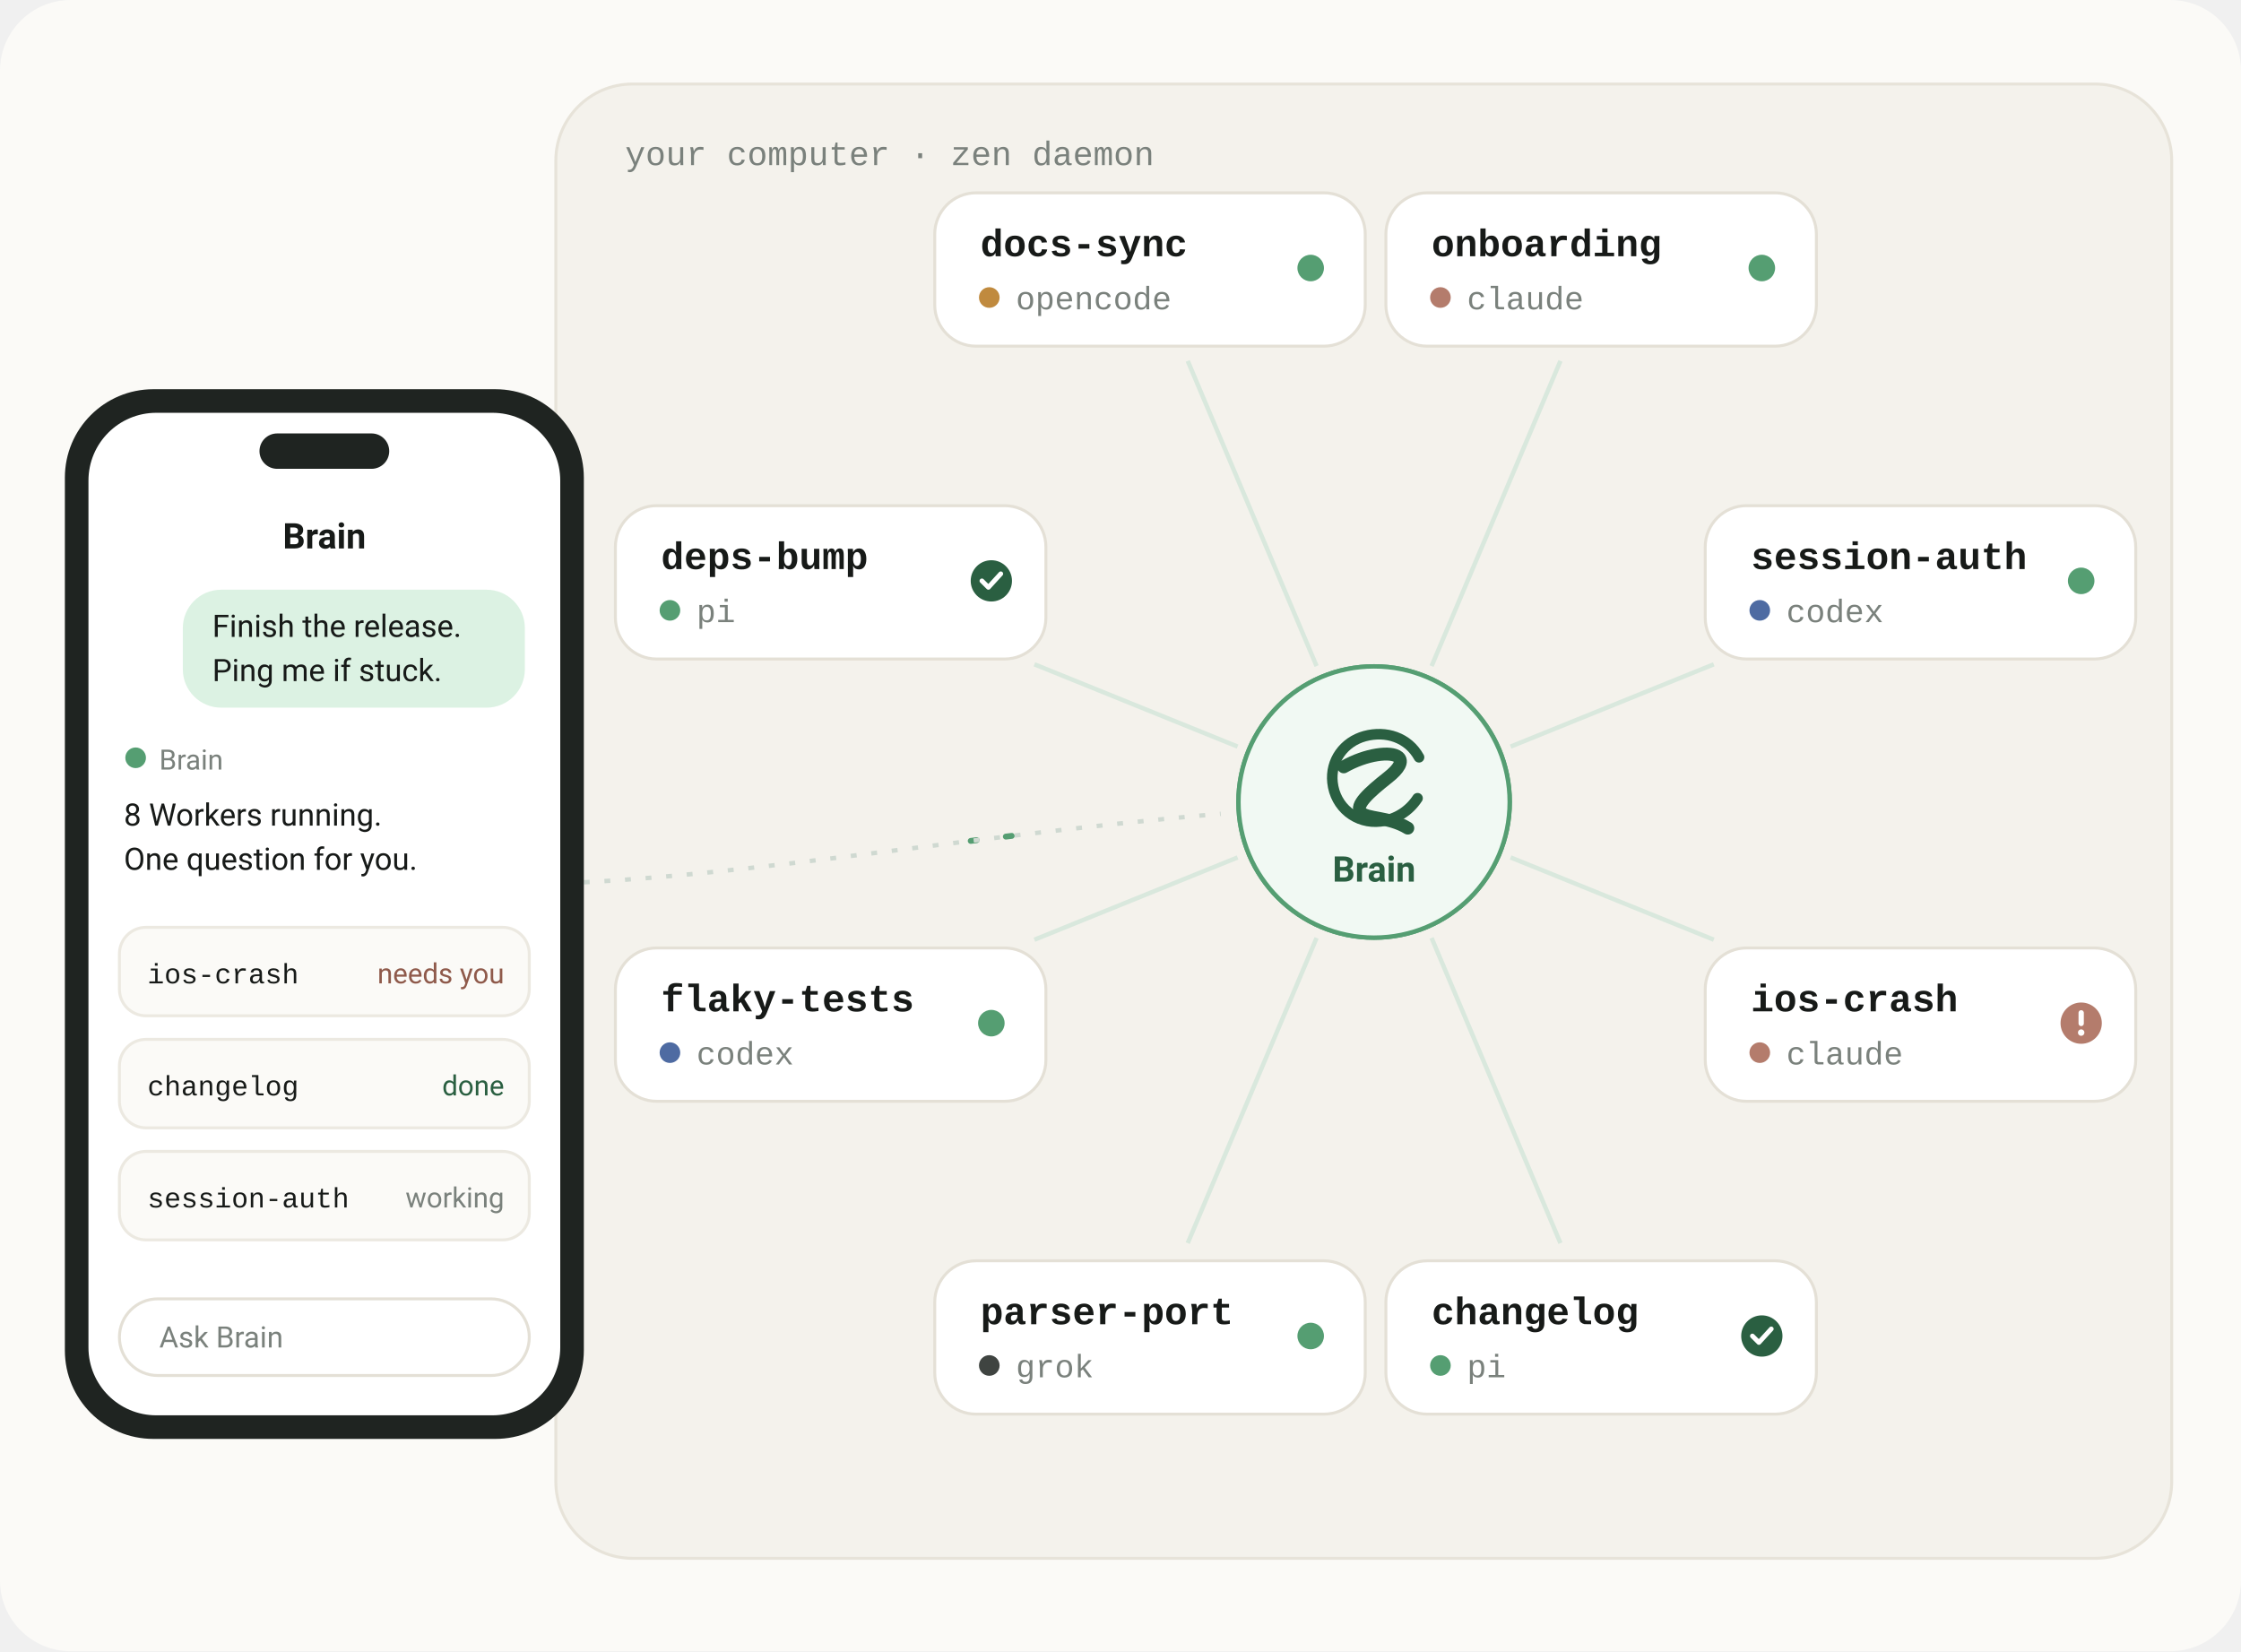
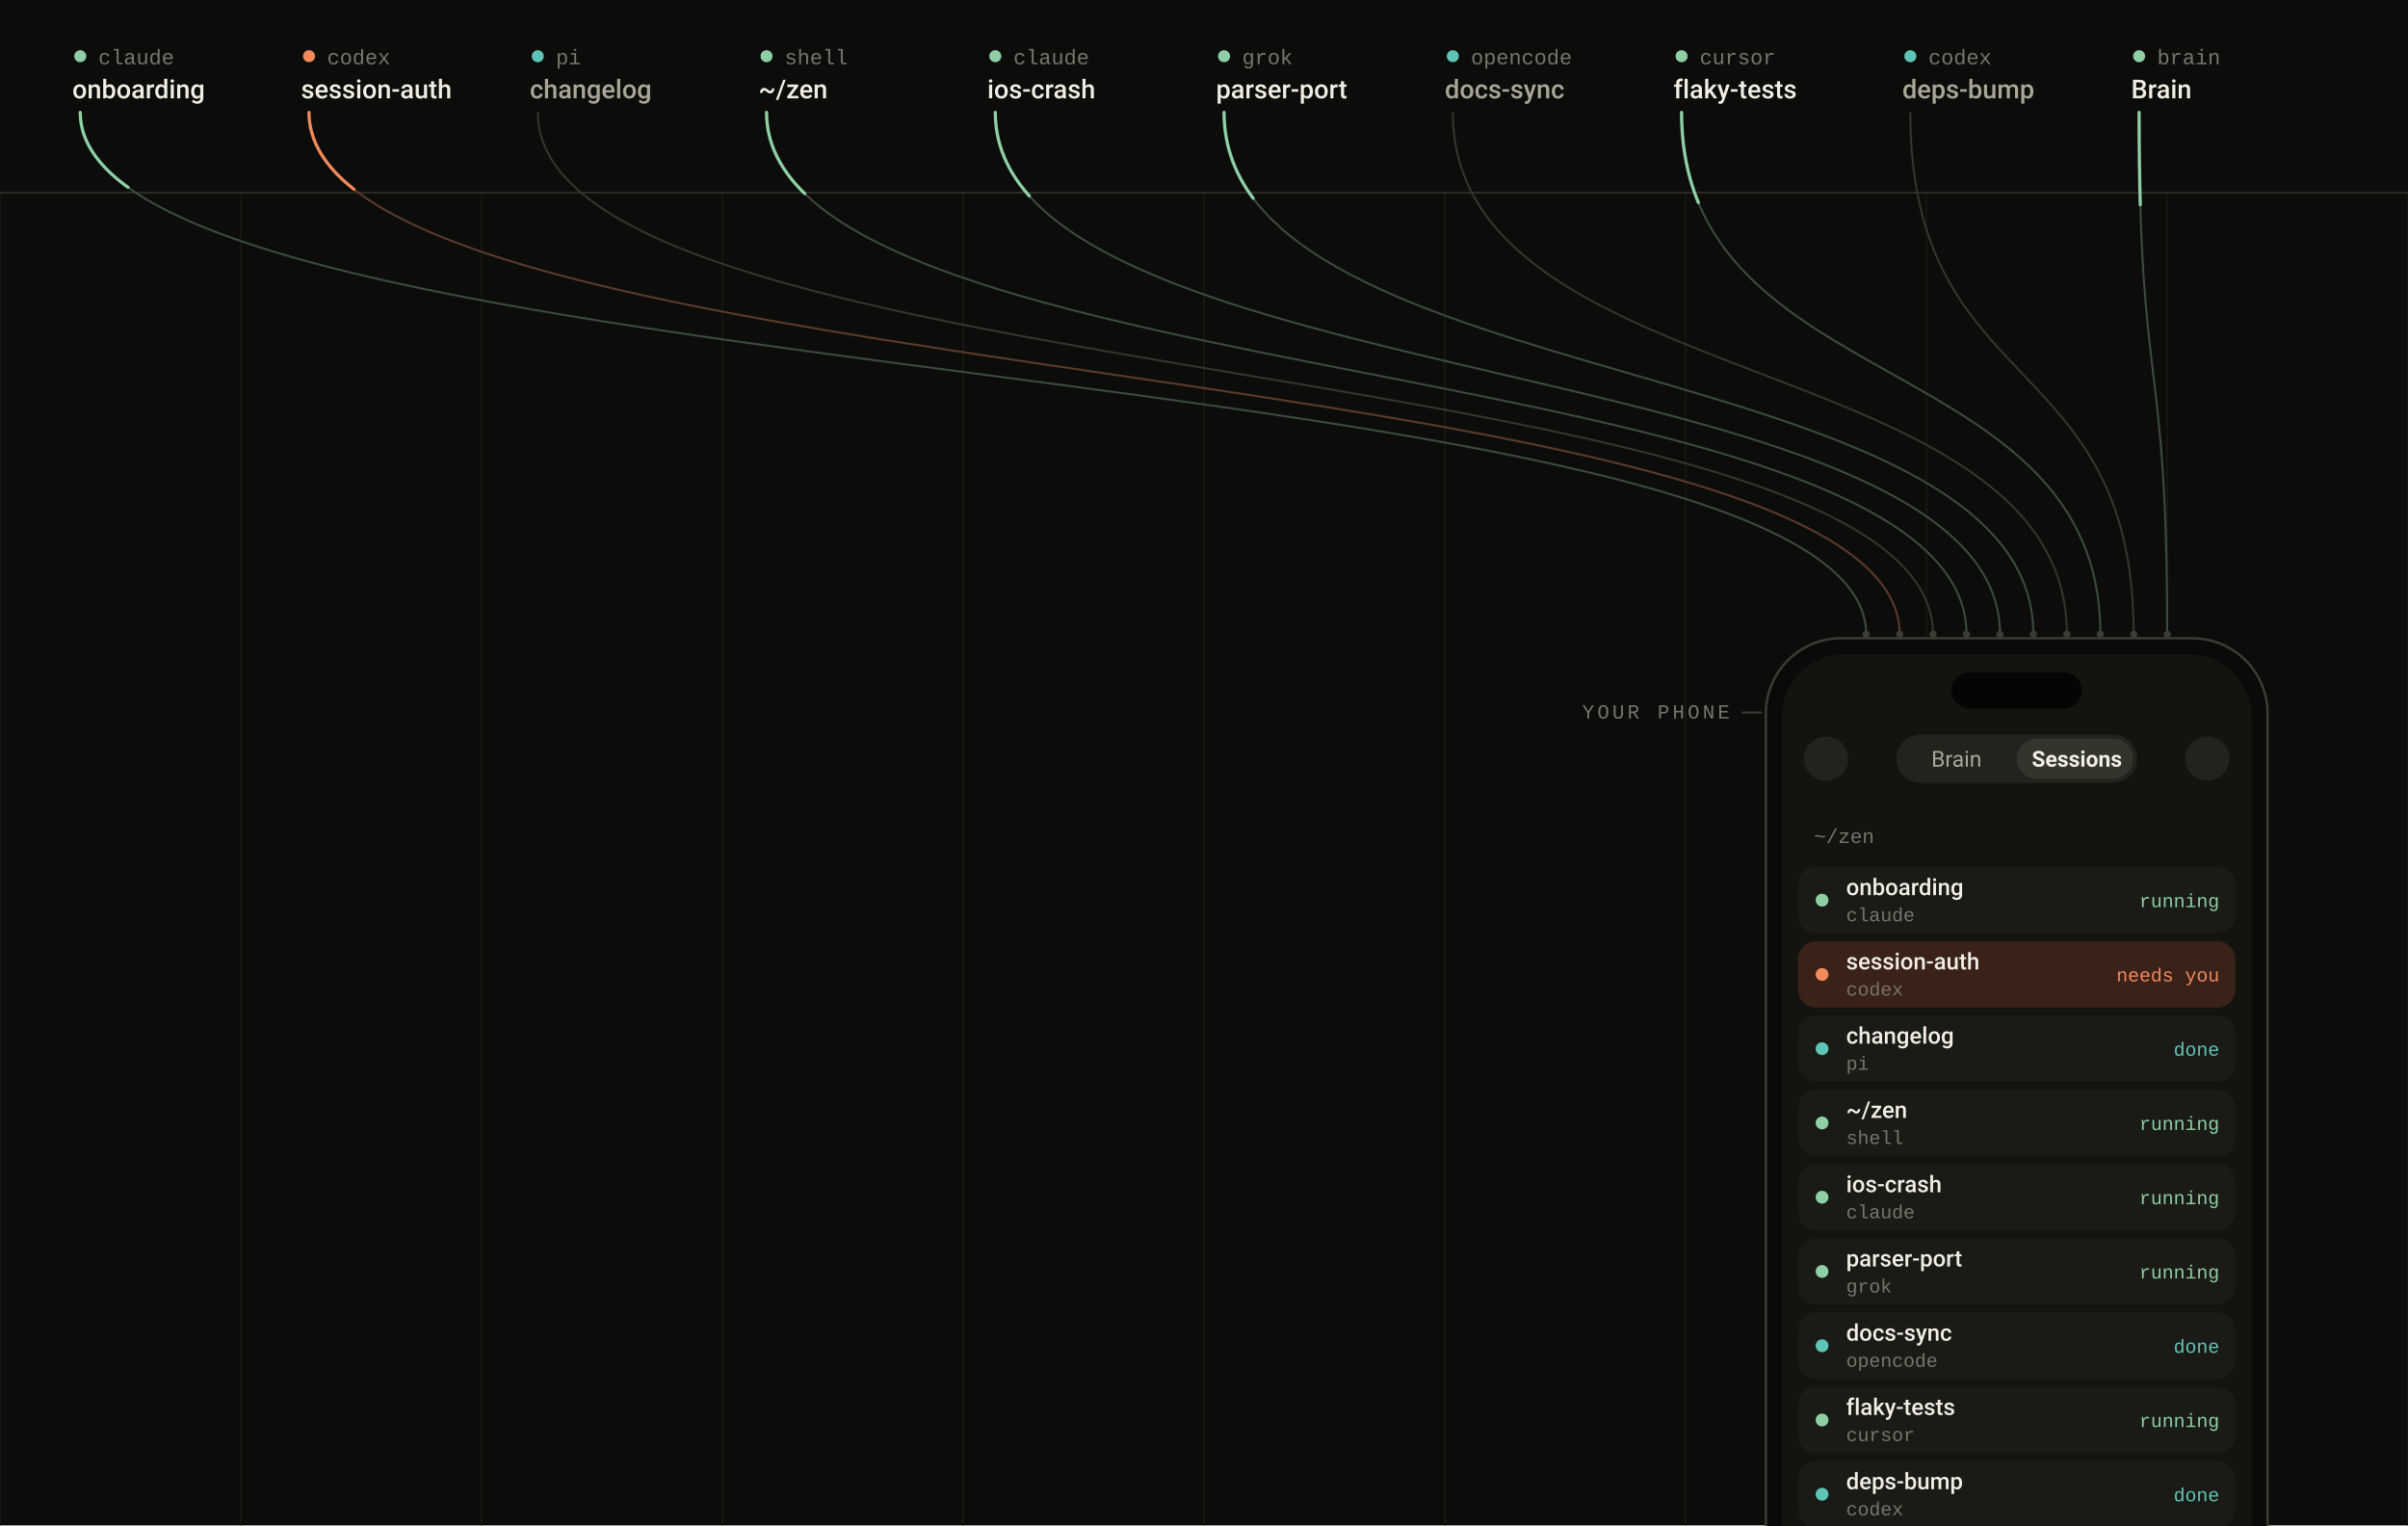
- <svg xmlns="http://www.w3.org/2000/svg" class="hr" viewBox="0 0 760 560" data-n-viewbox="0 0 420 560" role="img" aria-labelledby="hr-title hr-desc">
-   <style>
- .hr text{white-space:pre;font-family:Geist,ui-sans-serif,system-ui,-apple-system,"Segoe UI",Roboto,Helvetica,Arial,sans-serif;fill:#171a18}
- .hr .m,.hr .m text{font-family:"Geist Mono",ui-monospace,SFMono-Regular,Menlo,Consolas,"Liberation Mono",monospace}
- .hr .mute{fill:#7a817c}.hr .ink2{fill:#4a504c}
- .hr .tile rect.t{fill:#fff;stroke:#e4e0d6;transition:stroke .2s}
- .hr .tile:hover rect.t{stroke:#559e72}
- .hr .spoke{stroke:#d9e8dd;stroke-width:1.5}
- .hr .st{opacity:0}
- .hr .st-work{opacity:1}
- .hr .static-you .st-work,.hr .static-done .st-work{opacity:0}
- .hr .static-you .st-you,.hr .static-done .st-done{opacity:1}
- @media (prefers-reduced-motion:no-preference){
- .hr .tile .st{animation:hr-st 15s infinite both}
- .hr .tile .st-work{animation-name:hr-work}
- .hr .tile .st-done{animation-name:hr-done}
- .hr .tile .st-you{animation-name:hr-you}
- .hr .live{animation:hr-breathe 2.4s ease-in-out infinite;transform-origin:center;transform-box:fill-box}
- .hr .packet{animation:hr-packet 3s ease-in-out infinite}
- .hr .halo{animation:hr-halo 3.6s ease-out infinite;transform-origin:center;transform-box:fill-box}
- }
- @keyframes hr-work{0%,55%{opacity:1}58%,100%{opacity:0}}
- @keyframes hr-done{0%,57%{opacity:0}60%,97%{opacity:1}100%{opacity:0}}
- @keyframes hr-you{0%,100%{opacity:0}}
- @keyframes hr-breathe{0%,100%{transform:scale(1)}50%{transform:scale(1.35)}}
- @keyframes hr-packet{0%{stroke-dashoffset:0}100%{stroke-dashoffset:-160}}
- @keyframes hr-halo{0%{opacity:.5;transform:scale(1)}100%{opacity:0;transform:scale(1.5)}}
- 
- .hr .tile-0 .st{animation-delay:-0.0s}
- .hr .tile-1 .st{animation-delay:-3.7s}
- .hr .tile-2 .st{animation-delay:-7.4s}
- .hr .tile-3 .st{animation-delay:-11.1s}
- .hr .tile-4 .st{animation-delay:-14.8s}
- .hr .tile-5 .st{animation-delay:-3.5s}
- .hr .tile-6 .st{animation-delay:-7.2s}
- .hr .tile-7 .st{animation-delay:-10.9s}
- .hr .tile-2 .st-you{animation-name:none;opacity:1}.hr .tile-2 .st-work,.hr .tile-2 .st-done{animation-name:none;opacity:0}
+ <svg xmlns="http://www.w3.org/2000/svg" class="hw" viewBox="0 0 1200 760" width="1200" height="760" role="img" aria-labelledby="hw-t hw-d" fill="none">
+   <style>.hw text{font-family:Archivo,ui-sans-serif,system-ui,-apple-system,"Segoe UI",Roboto,Helvetica,Arial,sans-serif;white-space:pre}.hw .m{font-family:"Geist Mono",ui-monospace,SFMono-Regular,Menlo,Consolas,"Liberation Mono",monospace}
+ .hw .lp{stroke:#34352d;transition:stroke .25s}
+ .hw .lane.run .lp{stroke:#3c4a40}
+ .hw .lane.need .lp{stroke:#5a3a2c}
+ .hw .pu{stroke-dasharray:46 1000;stroke-dashoffset:1046;animation:hw-run var(--d,7s) linear infinite;animation-delay:var(--o,0s)}
+ .hw .need .pu{stroke:#f0895c}
+ .hw .blink{animation:hw-blink 2.4s ease-in-out infinite}
+ .hw .hit{stroke:transparent;stroke-width:22;pointer-events:stroke}
+ .hw .rowbg{transition:fill .25s}
+ .hw .lane:hover .lp{stroke:#8fcfa6}
+ .hw .lane.need:hover .lp{stroke:#f0895c}
+ .hw .lane:hover .rowbg{fill:#22231d}
+ @keyframes hw-run{to{stroke-dashoffset:0}}
+ @keyframes hw-blink{50%{opacity:.25}}
+ @media (prefers-reduced-motion:reduce){.hw .pu{display:none}.hw .blink{animation:none}}
</style>
-   <rect class="hr-bg" width="100%" height="100%" rx="24" fill="#fbfaf7" />
-   <g class="hr-panel">
-     <rect x="188.5" y="28.5" width="548" height="500" rx="26" fill="#f4f2ec" stroke="#e7e3d9" data-n-x="8.5" data-n-y="10.5" data-n-width="403" data-n-height="538" />
-     <text x="212" y="56" class="m mute" font-size="11.5" data-n-x="28" data-n-y="38">your computer · zen daemon</text>
+   <rect class="bg" width="1200" height="760" rx="0" fill="#0c0d0a" />
+   <path d="M0 96L0 760" stroke="#15160f" stroke-width="1" />
+   <path d="M120 96L120 760" stroke="#15160f" stroke-width="1" />
+   <path d="M240 96L240 760" stroke="#15160f" stroke-width="1" />
+   <path d="M360 96L360 760" stroke="#15160f" stroke-width="1" />
+   <path d="M480 96L480 760" stroke="#15160f" stroke-width="1" />
+   <path d="M600 96L600 760" stroke="#15160f" stroke-width="1" />
+   <path d="M720 96L720 760" stroke="#15160f" stroke-width="1" />
+   <path d="M840 96L840 760" stroke="#15160f" stroke-width="1" />
+   <path d="M960 96L960 760" stroke="#15160f" stroke-width="1" />
+   <path d="M1080 96L1080 760" stroke="#15160f" stroke-width="1" />
+   <path d="M1200 96L1200 760" stroke="#15160f" stroke-width="1" />
+   <path d="M0 96L1200 96" stroke="#2a2b24" stroke-width="1" />
+   <text x="862" y="358" font-size="10" fill="#77746a" text-anchor="end" class="m" letter-spacing="1.5">YOUR PHONE</text>
+   <path d="M868 355L878 355" stroke="#3b3c34" stroke-width="1" />
+   <g>
+     <rect x="880" y="318" width="250" height="520" rx="37.5" fill="#0a0b08" stroke="#3b3c34" stroke-width="1.2" />
+     <rect x="888" y="326" width="234" height="504" rx="31.25" fill="#131410" />
+     <rect x="972.5" y="335" width="65" height="18" rx="9" fill="#050504" />
  </g>
-   <path class="spoke" d="M485.5 225.9L529.2 122.4" data-n-d="M237.1 216.0L311.0 101.0" />
-   <path class="spoke" d="M512.3 253.2L581.2 225.3" data-n-d="M254.5 235.2L274.9 224.7" />
-   <path class="spoke" d="M512.3 290.8L581.2 318.7" data-n-d="M254.2 281.4L276.5 293.2" />
-   <path class="spoke" d="M485.5 318.1L529.2 421.6" data-n-d="M236.9 300.2L311.2 416.9" />
-   <path class="spoke" d="M446.5 318.1L402.8 421.6" data-n-d="M183.1 300.2L108.8 416.9" />
-   <path class="spoke" d="M419.7 290.8L350.8 318.7" data-n-d="M182.9 216.0L109.0 101.0" />
-   <path class="spoke" d="M419.7 253.2L350.8 225.3" data-n-d="M165.5 235.2L145.1 224.7" />
-   <path class="spoke" d="M446.5 225.9L402.8 122.4" data-n-d="M165.8 281.4L143.5 293.2" />
-   <g class="tile tile-0" data-n-transform="translate(-211.5 -20.9)">
-     <rect class="t" x="470.0" y="65.4" width="146" height="52" rx="14" />
-     <text x="485.5" y="86.9" font-size="13" font-weight="600" class="m">onboarding</text>
-     <circle cx="488.5" cy="100.9" r="3.5" fill="#b47c6c" />
-     <text x="497.5" y="104.9" font-size="11" class="m mute">claude</text>
-     <g class="st st-work">
-       <circle class="live" cx="597.5" cy="90.9" r="4.5" fill="#559e72" />
-     </g>
-     <g class="st st-done">
-       <circle cx="597.5" cy="90.9" r="7" fill="#2a5f41" />
-       <path d="M594.3 90.9l2.2 2.2 4.2-4.6" fill="none" stroke="#fff" stroke-width="1.6" stroke-linecap="round" stroke-linejoin="round" />
-     </g>
-     <g class="st st-you">
-       <circle cx="597.5" cy="90.9" r="7" fill="#b47c6c" />
-       <path d="M597.5 87.4v3.6" stroke="#fff" stroke-width="1.8" stroke-linecap="round" />
-       <circle cx="597.5" cy="94.1" r="1.1" fill="#fff" />
-     </g>
+   <rect x="945" y="366" width="120" height="24" rx="12" fill="#22231d" />
+   <rect x="1005" y="368" width="58" height="20" rx="10" fill="#33342c" />
+   <text x="975" y="382" font-size="11" fill="#aaa699" text-anchor="middle">Brain</text>
+   <text x="1035" y="382" font-size="11" fill="#f2eee5" font-weight="600" text-anchor="middle">Sessions</text>
+   <circle cx="910" cy="378" r="11" fill="#22231d" />
+   <circle cx="1100" cy="378" r="11" fill="#22231d" />
+   <text x="904" y="420" font-size="10" fill="#77746a" class="m">~/zen</text>
+   <g class="lane run">
+     <path d="M40.0 56.0C40.0 199.0,930.0 173.0,930.0 316.0" fill="none" stroke="#2a2b24" stroke-width="1" class="hit" />
+     <path d="M40.0 56.0C40.0 199.0,930.0 173.0,930.0 316.0" fill="none" stroke="#34352d" stroke-width="1" class="lp" />
+     <path d="M40.0 56.0C40.0 199.0,930.0 173.0,930.0 316.0" fill="none" stroke="#8fcfa6" stroke-width="1.6" class="pu" pathLength="1000" stroke-linecap="round" style="--d:6.0s;--o:0.0s" />
+     <circle cx="930" cy="316" r="1.8" fill="#3b3c34" />
+     <circle cx="40" cy="28" r="3" fill="#8fcfa6" />
+     <text x="49" y="32" font-size="10.5" fill="#77746a" class="m">claude</text>
+     <text x="36" y="49" font-size="13" fill="#f2eee5" font-weight="500">onboarding</text>
+     <rect x="896" y="432" width="218" height="33" rx="9" fill="#1a1b16" class="rowbg" />
+     <circle cx="908" cy="448.5" r="3.2" fill="#8fcfa6" />
+     <text x="920" y="446" font-size="11.5" fill="#f2eee5" font-weight="500">onboarding</text>
+     <text x="920" y="459" font-size="9.5" fill="#77746a" class="m">claude</text>
+     <text x="1106" y="452" font-size="9.5" fill="#8fcfa6" text-anchor="end" class="m">running</text>
  </g>
-   <g class="tile tile-1" data-n-transform="translate(-319.8 -1.0)">
-     <rect class="t" x="578.3" y="171.5" width="146" height="52" rx="14" />
-     <text x="593.8" y="193.0" font-size="13" font-weight="600" class="m">session-auth</text>
-     <circle cx="596.8" cy="207.0" r="3.5" fill="#4e6ba2" />
-     <text x="605.8" y="211.0" font-size="11" class="m mute">codex</text>
-     <g class="st st-work">
-       <circle class="live" cx="705.8" cy="197.0" r="4.5" fill="#559e72" />
-     </g>
-     <g class="st st-done">
-       <circle cx="705.8" cy="197.0" r="7" fill="#2a5f41" />
-       <path d="M702.6 197.0l2.2 2.2 4.2-4.6" fill="none" stroke="#fff" stroke-width="1.6" stroke-linecap="round" stroke-linejoin="round" />
-     </g>
-     <g class="st st-you">
-       <circle cx="705.8" cy="197.0" r="7" fill="#b47c6c" />
-       <path d="M705.8 193.5v3.6" stroke="#fff" stroke-width="1.8" stroke-linecap="round" />
-       <circle cx="705.8" cy="200.2" r="1.1" fill="#fff" />
-     </g>
+   <g class="lane need">
+     <path d="M154.0 56.0C154.0 199.0,946.7 173.0,946.7 316.0" fill="none" stroke="#2a2b24" stroke-width="1" class="hit" />
+     <path d="M154.0 56.0C154.0 199.0,946.7 173.0,946.7 316.0" fill="none" stroke="#34352d" stroke-width="1" class="lp" />
+     <path d="M154.0 56.0C154.0 199.0,946.7 173.0,946.7 316.0" fill="none" stroke="#8fcfa6" stroke-width="1.6" class="pu" pathLength="1000" stroke-linecap="round" style="--d:7.7s;--o:5.4s" />
+     <circle cx="946.667" cy="316" r="1.8" fill="#3b3c34" />
+     <circle cx="154" cy="28" r="3" fill="#f0895c" class="blink" />
+     <text x="163" y="32" font-size="10.5" fill="#77746a" class="m">codex</text>
+     <text x="150" y="49" font-size="13" fill="#f2eee5" font-weight="500">session-auth</text>
+     <rect x="896" y="469" width="218" height="33" rx="9" fill="#3a2219" class="rowbg" />
+     <circle cx="908" cy="485.5" r="3.2" fill="#f0895c" class="blink" />
+     <text x="920" y="483" font-size="11.5" fill="#f2eee5" font-weight="500">session-auth</text>
+     <text x="920" y="496" font-size="9.5" fill="#77746a" class="m">codex</text>
+     <text x="1106" y="489" font-size="9.5" fill="#f0895c" text-anchor="end" class="m">needs you</text>
  </g>
-   <g class="tile tile-2 static-you" data-n-transform="translate(-319.8 -25.0)">
-     <rect class="t" x="578.3" y="321.5" width="146" height="52" rx="14" />
-     <text x="593.8" y="343.0" font-size="13" font-weight="600" class="m">ios-crash</text>
-     <circle cx="596.8" cy="357.0" r="3.5" fill="#b47c6c" />
-     <text x="605.8" y="361.0" font-size="11" class="m mute">claude</text>
-     <g class="st st-work">
-       <circle class="live" cx="705.8" cy="347.0" r="4.5" fill="#559e72" />
-     </g>
-     <g class="st st-done">
-       <circle cx="705.8" cy="347.0" r="7" fill="#2a5f41" />
-       <path d="M702.6 347.0l2.2 2.2 4.2-4.6" fill="none" stroke="#fff" stroke-width="1.6" stroke-linecap="round" stroke-linejoin="round" />
-     </g>
-     <g class="st st-you">
-       <circle cx="705.8" cy="347.0" r="7" fill="#b47c6c" />
-       <path d="M705.8 343.5v3.6" stroke="#fff" stroke-width="1.8" stroke-linecap="round" />
-       <circle cx="705.8" cy="350.2" r="1.1" fill="#fff" />
-     </g>
+   <g class="lane done">
+     <path d="M268.0 56.0C268.0 199.0,963.3 173.0,963.3 316.0" fill="none" stroke="#2a2b24" stroke-width="1" class="hit" />
+     <path d="M268.0 56.0C268.0 199.0,963.3 173.0,963.3 316.0" fill="none" stroke="#34352d" stroke-width="1" class="lp" />
+     <circle cx="963.333" cy="316" r="1.8" fill="#3b3c34" />
+     <circle cx="268" cy="28" r="3" fill="#5ec4b6" />
+     <text x="277" y="32" font-size="10.5" fill="#77746a" class="m">pi</text>
+     <text x="264" y="49" font-size="13" fill="#aaa699" font-weight="500">changelog</text>
+     <rect x="896" y="506" width="218" height="33" rx="9" fill="#1a1b16" class="rowbg" />
+     <circle cx="908" cy="522.5" r="3.2" fill="#5ec4b6" />
+     <text x="920" y="520" font-size="11.5" fill="#f2eee5" font-weight="500">changelog</text>
+     <text x="920" y="533" font-size="9.5" fill="#77746a" class="m">pi</text>
+     <text x="1106" y="526" font-size="9.5" fill="#5ec4b6" text-anchor="end" class="m">done</text>
  </g>
-   <g class="tile tile-3 static-done" data-n-transform="translate(-211.5 -5.1)">
-     <rect class="t" x="470.0" y="427.6" width="146" height="52" rx="14" />
-     <text x="485.5" y="449.1" font-size="13" font-weight="600" class="m">changelog</text>
-     <circle cx="488.5" cy="463.1" r="3.5" fill="#559e72" />
-     <text x="497.5" y="467.1" font-size="11" class="m mute">pi</text>
-     <g class="st st-work">
-       <circle class="live" cx="597.5" cy="453.1" r="4.5" fill="#559e72" />
-     </g>
-     <g class="st st-done">
-       <circle cx="597.5" cy="453.1" r="7" fill="#2a5f41" />
-       <path d="M594.3 453.1l2.2 2.2 4.2-4.6" fill="none" stroke="#fff" stroke-width="1.6" stroke-linecap="round" stroke-linejoin="round" />
-     </g>
-     <g class="st st-you">
-       <circle cx="597.5" cy="453.1" r="7" fill="#b47c6c" />
-       <path d="M597.5 449.6v3.6" stroke="#fff" stroke-width="1.8" stroke-linecap="round" />
-       <circle cx="597.5" cy="456.3" r="1.1" fill="#fff" />
-     </g>
+   <g class="lane run">
+     <path d="M382.0 56.0C382.0 199.0,980.0 173.0,980.0 316.0" fill="none" stroke="#2a2b24" stroke-width="1" class="hit" />
+     <path d="M382.0 56.0C382.0 199.0,980.0 173.0,980.0 316.0" fill="none" stroke="#34352d" stroke-width="1" class="lp" />
+     <path d="M382.0 56.0C382.0 199.0,980.0 173.0,980.0 316.0" fill="none" stroke="#8fcfa6" stroke-width="1.6" class="pu" pathLength="1000" stroke-linecap="round" style="--d:6.1s;--o:5.3s" />
+     <circle cx="980" cy="316" r="1.8" fill="#3b3c34" />
+     <circle cx="382" cy="28" r="3" fill="#8fcfa6" />
+     <text x="391" y="32" font-size="10.5" fill="#77746a" class="m">shell</text>
+     <text x="378" y="49" font-size="13" fill="#f2eee5" font-weight="500">~/zen</text>
+     <rect x="896" y="543" width="218" height="33" rx="9" fill="#1a1b16" class="rowbg" />
+     <circle cx="908" cy="559.5" r="3.2" fill="#8fcfa6" />
+     <text x="920" y="557" font-size="11.5" fill="#f2eee5" font-weight="500">~/zen</text>
+     <text x="920" y="570" font-size="9.5" fill="#77746a" class="m">shell</text>
+     <text x="1106" y="563" font-size="9.5" fill="#8fcfa6" text-anchor="end" class="m">running</text>
  </g>
-   <g class="tile tile-4" data-n-transform="translate(-300.5 -5.1)">
-     <rect class="t" x="317.0" y="427.6" width="146" height="52" rx="14" />
-     <text x="332.5" y="449.1" font-size="13" font-weight="600" class="m">parser-port</text>
-     <circle cx="335.5" cy="463.1" r="3.5" fill="#3f4441" />
-     <text x="344.5" y="467.1" font-size="11" class="m mute">grok</text>
-     <g class="st st-work">
-       <circle class="live" cx="444.5" cy="453.1" r="4.5" fill="#559e72" />
-     </g>
-     <g class="st st-done">
-       <circle cx="444.5" cy="453.1" r="7" fill="#2a5f41" />
-       <path d="M441.3 453.1l2.2 2.2 4.2-4.6" fill="none" stroke="#fff" stroke-width="1.6" stroke-linecap="round" stroke-linejoin="round" />
-     </g>
-     <g class="st st-you">
-       <circle cx="444.5" cy="453.1" r="7" fill="#b47c6c" />
-       <path d="M444.5 449.6v3.6" stroke="#fff" stroke-width="1.8" stroke-linecap="round" />
-       <circle cx="444.5" cy="456.3" r="1.1" fill="#fff" />
-     </g>
+   <g class="lane run">
+     <path d="M496.0 56.0C496.0 199.0,996.7 173.0,996.7 316.0" fill="none" stroke="#2a2b24" stroke-width="1" class="hit" />
+     <path d="M496.0 56.0C496.0 199.0,996.7 173.0,996.7 316.0" fill="none" stroke="#34352d" stroke-width="1" class="lp" />
+     <path d="M496.0 56.0C496.0 199.0,996.7 173.0,996.7 316.0" fill="none" stroke="#8fcfa6" stroke-width="1.6" class="pu" pathLength="1000" stroke-linecap="round" style="--d:7.8s;--o:6.4s" />
+     <circle cx="996.667" cy="316" r="1.8" fill="#3b3c34" />
+     <circle cx="496" cy="28" r="3" fill="#8fcfa6" />
+     <text x="505" y="32" font-size="10.5" fill="#77746a" class="m">claude</text>
+     <text x="492" y="49" font-size="13" fill="#f2eee5" font-weight="500">ios-crash</text>
+     <rect x="896" y="580" width="218" height="33" rx="9" fill="#1a1b16" class="rowbg" />
+     <circle cx="908" cy="596.5" r="3.2" fill="#8fcfa6" />
+     <text x="920" y="594" font-size="11.5" fill="#f2eee5" font-weight="500">ios-crash</text>
+     <text x="920" y="607" font-size="9.5" fill="#77746a" class="m">claude</text>
+     <text x="1106" y="600" font-size="9.5" fill="#8fcfa6" text-anchor="end" class="m">running</text>
  </g>
-   <g class="tile tile-5" data-n-transform="translate(-192.2 -277.0)">
-     <rect class="t" x="208.7" y="321.5" width="146" height="52" rx="14" />
-     <text x="224.2" y="343.0" font-size="13" font-weight="600" class="m">flaky-tests</text>
-     <circle cx="227.2" cy="357.0" r="3.5" fill="#4e6ba2" />
-     <text x="236.2" y="361.0" font-size="11" class="m mute">codex</text>
-     <g class="st st-work">
-       <circle class="live" cx="336.2" cy="347.0" r="4.5" fill="#559e72" />
-     </g>
-     <g class="st st-done">
-       <circle cx="336.2" cy="347.0" r="7" fill="#2a5f41" />
-       <path d="M333.0 347.0l2.2 2.2 4.2-4.6" fill="none" stroke="#fff" stroke-width="1.6" stroke-linecap="round" stroke-linejoin="round" />
-     </g>
-     <g class="st st-you">
-       <circle cx="336.2" cy="347.0" r="7" fill="#b47c6c" />
-       <path d="M336.2 343.5v3.6" stroke="#fff" stroke-width="1.8" stroke-linecap="round" />
-       <circle cx="336.2" cy="350.2" r="1.1" fill="#fff" />
-     </g>
+   <g class="lane run">
+     <path d="M610.0 56.0C610.0 199.0,1013.3 173.0,1013.3 316.0" fill="none" stroke="#2a2b24" stroke-width="1" class="hit" />
+     <path d="M610.0 56.0C610.0 199.0,1013.3 173.0,1013.3 316.0" fill="none" stroke="#34352d" stroke-width="1" class="lp" />
+     <path d="M610.0 56.0C610.0 199.0,1013.3 173.0,1013.3 316.0" fill="none" stroke="#8fcfa6" stroke-width="1.6" class="pu" pathLength="1000" stroke-linecap="round" style="--d:9.5s;--o:7.5s" />
+     <circle cx="1013.33" cy="316" r="1.8" fill="#3b3c34" />
+     <circle cx="610" cy="28" r="3" fill="#8fcfa6" />
+     <text x="619" y="32" font-size="10.5" fill="#77746a" class="m">grok</text>
+     <text x="606" y="49" font-size="13" fill="#f2eee5" font-weight="500">parser-port</text>
+     <rect x="896" y="617" width="218" height="33" rx="9" fill="#1a1b16" class="rowbg" />
+     <circle cx="908" cy="633.5" r="3.2" fill="#8fcfa6" />
+     <text x="920" y="631" font-size="11.5" fill="#f2eee5" font-weight="500">parser-port</text>
+     <text x="920" y="644" font-size="9.5" fill="#77746a" class="m">grok</text>
+     <text x="1106" y="637" font-size="9.5" fill="#8fcfa6" text-anchor="end" class="m">running</text>
  </g>
-   <g class="tile tile-6 static-done" data-n-transform="translate(-192.2 -1.0)">
-     <rect class="t" x="208.7" y="171.5" width="146" height="52" rx="14" />
-     <text x="224.2" y="193.0" font-size="13" font-weight="600" class="m">deps-bump</text>
-     <circle cx="227.2" cy="207.0" r="3.5" fill="#559e72" />
-     <text x="236.2" y="211.0" font-size="11" class="m mute">pi</text>
-     <g class="st st-work">
-       <circle class="live" cx="336.2" cy="197.0" r="4.5" fill="#559e72" />
-     </g>
-     <g class="st st-done">
-       <circle cx="336.2" cy="197.0" r="7" fill="#2a5f41" />
-       <path d="M333.0 197.0l2.2 2.2 4.2-4.6" fill="none" stroke="#fff" stroke-width="1.6" stroke-linecap="round" stroke-linejoin="round" />
-     </g>
-     <g class="st st-you">
-       <circle cx="336.2" cy="197.0" r="7" fill="#b47c6c" />
-       <path d="M336.2 193.5v3.6" stroke="#fff" stroke-width="1.8" stroke-linecap="round" />
-       <circle cx="336.2" cy="200.2" r="1.1" fill="#fff" />
-     </g>
+   <g class="lane done">
+     <path d="M724.0 56.0C724.0 199.0,1030.0 173.0,1030.0 316.0" fill="none" stroke="#2a2b24" stroke-width="1" class="hit" />
+     <path d="M724.0 56.0C724.0 199.0,1030.0 173.0,1030.0 316.0" fill="none" stroke="#34352d" stroke-width="1" class="lp" />
+     <circle cx="1030" cy="316" r="1.8" fill="#3b3c34" />
+     <circle cx="724" cy="28" r="3" fill="#5ec4b6" />
+     <text x="733" y="32" font-size="10.5" fill="#77746a" class="m">opencode</text>
+     <text x="720" y="49" font-size="13" fill="#aaa699" font-weight="500">docs-sync</text>
+     <rect x="896" y="654" width="218" height="33" rx="9" fill="#1a1b16" class="rowbg" />
+     <circle cx="908" cy="670.5" r="3.2" fill="#5ec4b6" />
+     <text x="920" y="668" font-size="11.5" fill="#f2eee5" font-weight="500">docs-sync</text>
+     <text x="920" y="681" font-size="9.5" fill="#77746a" class="m">opencode</text>
+     <text x="1106" y="674" font-size="9.5" fill="#5ec4b6" text-anchor="end" class="m">done</text>
  </g>
-   <g class="tile tile-7" data-n-transform="translate(-300.5 231.1)">
-     <rect class="t" x="317.0" y="65.4" width="146" height="52" rx="14" />
-     <text x="332.5" y="86.9" font-size="13" font-weight="600" class="m">docs-sync</text>
-     <circle cx="335.5" cy="100.9" r="3.5" fill="#c08a3e" />
-     <text x="344.5" y="104.9" font-size="11" class="m mute">opencode</text>
-     <g class="st st-work">
-       <circle class="live" cx="444.5" cy="90.9" r="4.5" fill="#559e72" />
-     </g>
-     <g class="st st-done">
-       <circle cx="444.5" cy="90.9" r="7" fill="#2a5f41" />
-       <path d="M441.3 90.9l2.2 2.2 4.2-4.6" fill="none" stroke="#fff" stroke-width="1.6" stroke-linecap="round" stroke-linejoin="round" />
-     </g>
-     <g class="st st-you">
-       <circle cx="444.5" cy="90.9" r="7" fill="#b47c6c" />
-       <path d="M444.5 87.4v3.6" stroke="#fff" stroke-width="1.8" stroke-linecap="round" />
-       <circle cx="444.5" cy="94.1" r="1.1" fill="#fff" />
-     </g>
+   <g class="lane run">
+     <path d="M838.0 56.0C838.0 199.0,1046.7 173.0,1046.7 316.0" fill="none" stroke="#2a2b24" stroke-width="1" class="hit" />
+     <path d="M838.0 56.0C838.0 199.0,1046.7 173.0,1046.7 316.0" fill="none" stroke="#34352d" stroke-width="1" class="lp" />
+     <path d="M838.0 56.0C838.0 199.0,1046.7 173.0,1046.7 316.0" fill="none" stroke="#8fcfa6" stroke-width="1.6" class="pu" pathLength="1000" stroke-linecap="round" style="--d:7.9s;--o:7.6s" />
+     <circle cx="1046.67" cy="316" r="1.8" fill="#3b3c34" />
+     <circle cx="838" cy="28" r="3" fill="#8fcfa6" />
+     <text x="847" y="32" font-size="10.5" fill="#77746a" class="m">cursor</text>
+     <text x="834" y="49" font-size="13" fill="#f2eee5" font-weight="500">flaky-tests</text>
+     <rect x="896" y="691" width="218" height="33" rx="9" fill="#1a1b16" class="rowbg" />
+     <circle cx="908" cy="707.5" r="3.2" fill="#8fcfa6" />
+     <text x="920" y="705" font-size="11.5" fill="#f2eee5" font-weight="500">flaky-tests</text>
+     <text x="920" y="718" font-size="9.5" fill="#77746a" class="m">cursor</text>
+     <text x="1106" y="711" font-size="9.5" fill="#8fcfa6" text-anchor="end" class="m">running</text>
  </g>
-   <g class="hr-brain" data-n-transform="translate(-256 -14)">
-     <circle class="halo" cx="466" cy="272" r="46" fill="none" stroke="#559e72" stroke-width="1.5" />
-     <circle cx="466" cy="272" r="46" fill="#f1f9f3" stroke="#559e72" stroke-width="1.5" />
-     <g transform="translate(437 236) scale(.056)" fill="none" stroke="#2a5f41" stroke-linecap="round" stroke-linejoin="round">
-       <path d="M790 372C724 252 590 209 461 244C334 279 252 393 266 524C282 675 411 778 558 760C650 749 731 697 781 620" stroke-width="64" />
-       <path d="M334 430C470 352 622 334 665 371C694 396 671 440 601 495C486 586 401 663 437 705C472 747 606 730 722 801" stroke-width="78" />
-     </g>
-     <text x="466" y="299" text-anchor="middle" font-size="12" font-weight="600" style="fill:#2a5f41">Brain</text>
+   <g class="lane done">
+     <path d="M952.0 56.0C952.0 199.0,1063.3 173.0,1063.3 316.0" fill="none" stroke="#2a2b24" stroke-width="1" class="hit" />
+     <path d="M952.0 56.0C952.0 199.0,1063.3 173.0,1063.3 316.0" fill="none" stroke="#34352d" stroke-width="1" class="lp" />
+     <circle cx="1063.33" cy="316" r="1.8" fill="#3b3c34" />
+     <circle cx="952" cy="28" r="3" fill="#5ec4b6" />
+     <text x="961" y="32" font-size="10.5" fill="#77746a" class="m">codex</text>
+     <text x="948" y="49" font-size="13" fill="#aaa699" font-weight="500">deps-bump</text>
+     <rect x="896" y="728" width="218" height="33" rx="9" fill="#1a1b16" class="rowbg" />
+     <circle cx="908" cy="744.5" r="3.2" fill="#5ec4b6" />
+     <text x="920" y="742" font-size="11.5" fill="#f2eee5" font-weight="500">deps-bump</text>
+     <text x="920" y="755" font-size="9.5" fill="#77746a" class="m">codex</text>
+     <text x="1106" y="748" font-size="9.5" fill="#5ec4b6" text-anchor="end" class="m">done</text>
  </g>
-   <g class="hr-phone" data-n-visibility="hidden">
-     <path class="packet" d="M170 300C240 300 320 284 414 276" fill="none" stroke="#559e72" stroke-width="2" stroke-linecap="round" stroke-dasharray="2 10 2 146" />
-     <path d="M170 300C240 300 320 284 414 276" fill="none" stroke="#cfd9d1" stroke-width="1.5" stroke-dasharray="2 5" />
-     <rect x="22" y="132" width="176" height="356" rx="30" fill="#1f2421" />
-     <rect x="30" y="140" width="160" height="340" rx="23" fill="#fff" />
-     <rect x="88" y="147" width="44" height="12" rx="6" fill="#1f2421" />
-     <text x="110" y="186" text-anchor="middle" font-size="12" font-weight="700">Brain</text>
-     <rect x="62" y="200" width="116" height="40" rx="13" fill="#dcf2e3" />
-     <text x="72" y="216" font-size="10.5">Finish the release.</text>
-     <text x="72" y="231" font-size="10.5">Ping me if stuck.</text>
-     <circle cx="46" cy="257" r="3.5" fill="#559e72" />
-     <text x="54" y="261" font-size="9.5" class="mute">Brain</text>
-     <text x="42" y="280" font-size="10.5">8 Workers running.</text>
-     <text x="42" y="295" font-size="10.5">One question for you.</text>
-     <rect x="40.5" y="314.5" width="139" height="30" rx="9" fill="#fbfaf7" stroke="#ece9e1" />
-     <text x="50" y="333.5" font-size="9.5" class="m">ios-crash</text>
-     <text x="171" y="333.5" font-size="9.5" text-anchor="end" style="fill:#8f5a4b">needs you</text>
-     <rect x="40.5" y="352.5" width="139" height="30" rx="9" fill="#fbfaf7" stroke="#ece9e1" />
-     <text x="50" y="371.5" font-size="9.5" class="m">changelog</text>
-     <text x="171" y="371.5" font-size="9.5" text-anchor="end" style="fill:#2a5f41">done</text>
-     <rect x="40.5" y="390.5" width="139" height="30" rx="9" fill="#fbfaf7" stroke="#ece9e1" />
-     <text x="50" y="409.5" font-size="9.5" class="m">session-auth</text>
-     <text x="171" y="409.5" font-size="9.5" text-anchor="end" style="fill:#7a817c">working</text>
-     <rect x="40.5" y="440.5" width="139" height="26" rx="13" fill="#fff" stroke="#e4e0d6" />
-     <text x="54" y="457" font-size="10" class="mute">Ask Brain</text>
+   <g class="lane run">
+     <path d="M1066.0 56.0C1066.0 199.0,1080.0 173.0,1080.0 316.0" fill="none" stroke="#2a2b24" stroke-width="1" class="hit" />
+     <path d="M1066.0 56.0C1066.0 199.0,1080.0 173.0,1080.0 316.0" fill="none" stroke="#34352d" stroke-width="1" class="lp" />
+     <path d="M1066.0 56.0C1066.0 199.0,1080.0 173.0,1080.0 316.0" fill="none" stroke="#8fcfa6" stroke-width="1.6" class="pu" pathLength="1000" stroke-linecap="round" style="--d:6.3s;--o:4.5s" />
+     <circle cx="1080" cy="316" r="1.8" fill="#3b3c34" />
+     <circle cx="1066" cy="28" r="3" fill="#8fcfa6" />
+     <text x="1075" y="32" font-size="10.5" fill="#77746a" class="m">brain</text>
+     <text x="1062" y="49" font-size="13" fill="#f2eee5" font-weight="500">Brain</text>
+     <rect x="896" y="765" width="218" height="33" rx="9" fill="#1a1b16" class="rowbg" />
+     <circle cx="908" cy="781.5" r="3.2" fill="#8fcfa6" />
+     <text x="920" y="779" font-size="11.5" fill="#f2eee5" font-weight="500">Brain</text>
+     <text x="920" y="792" font-size="9.5" fill="#77746a" class="m">brain</text>
+     <text x="1106" y="785" font-size="9.5" fill="#8fcfa6" text-anchor="end" class="m">running</text>
  </g>
</svg>
